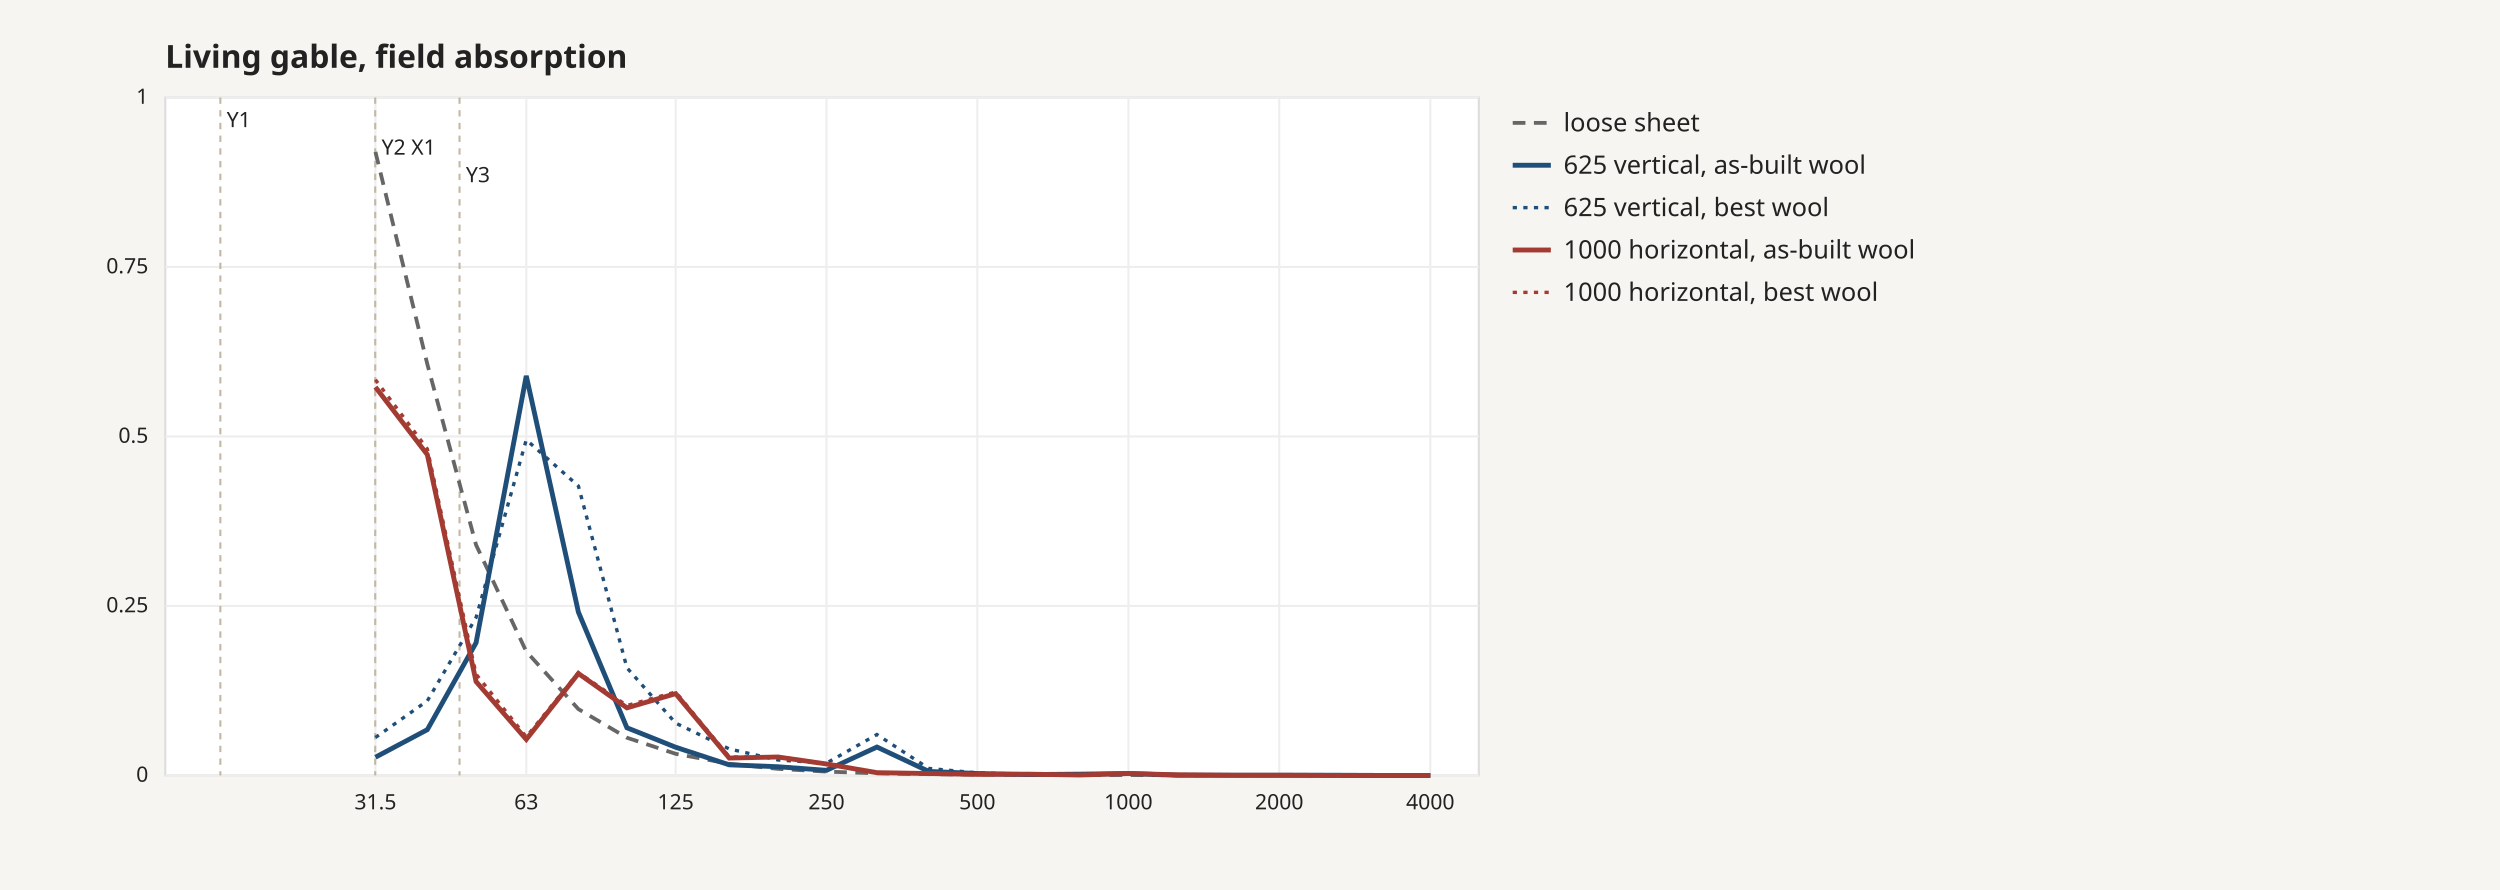
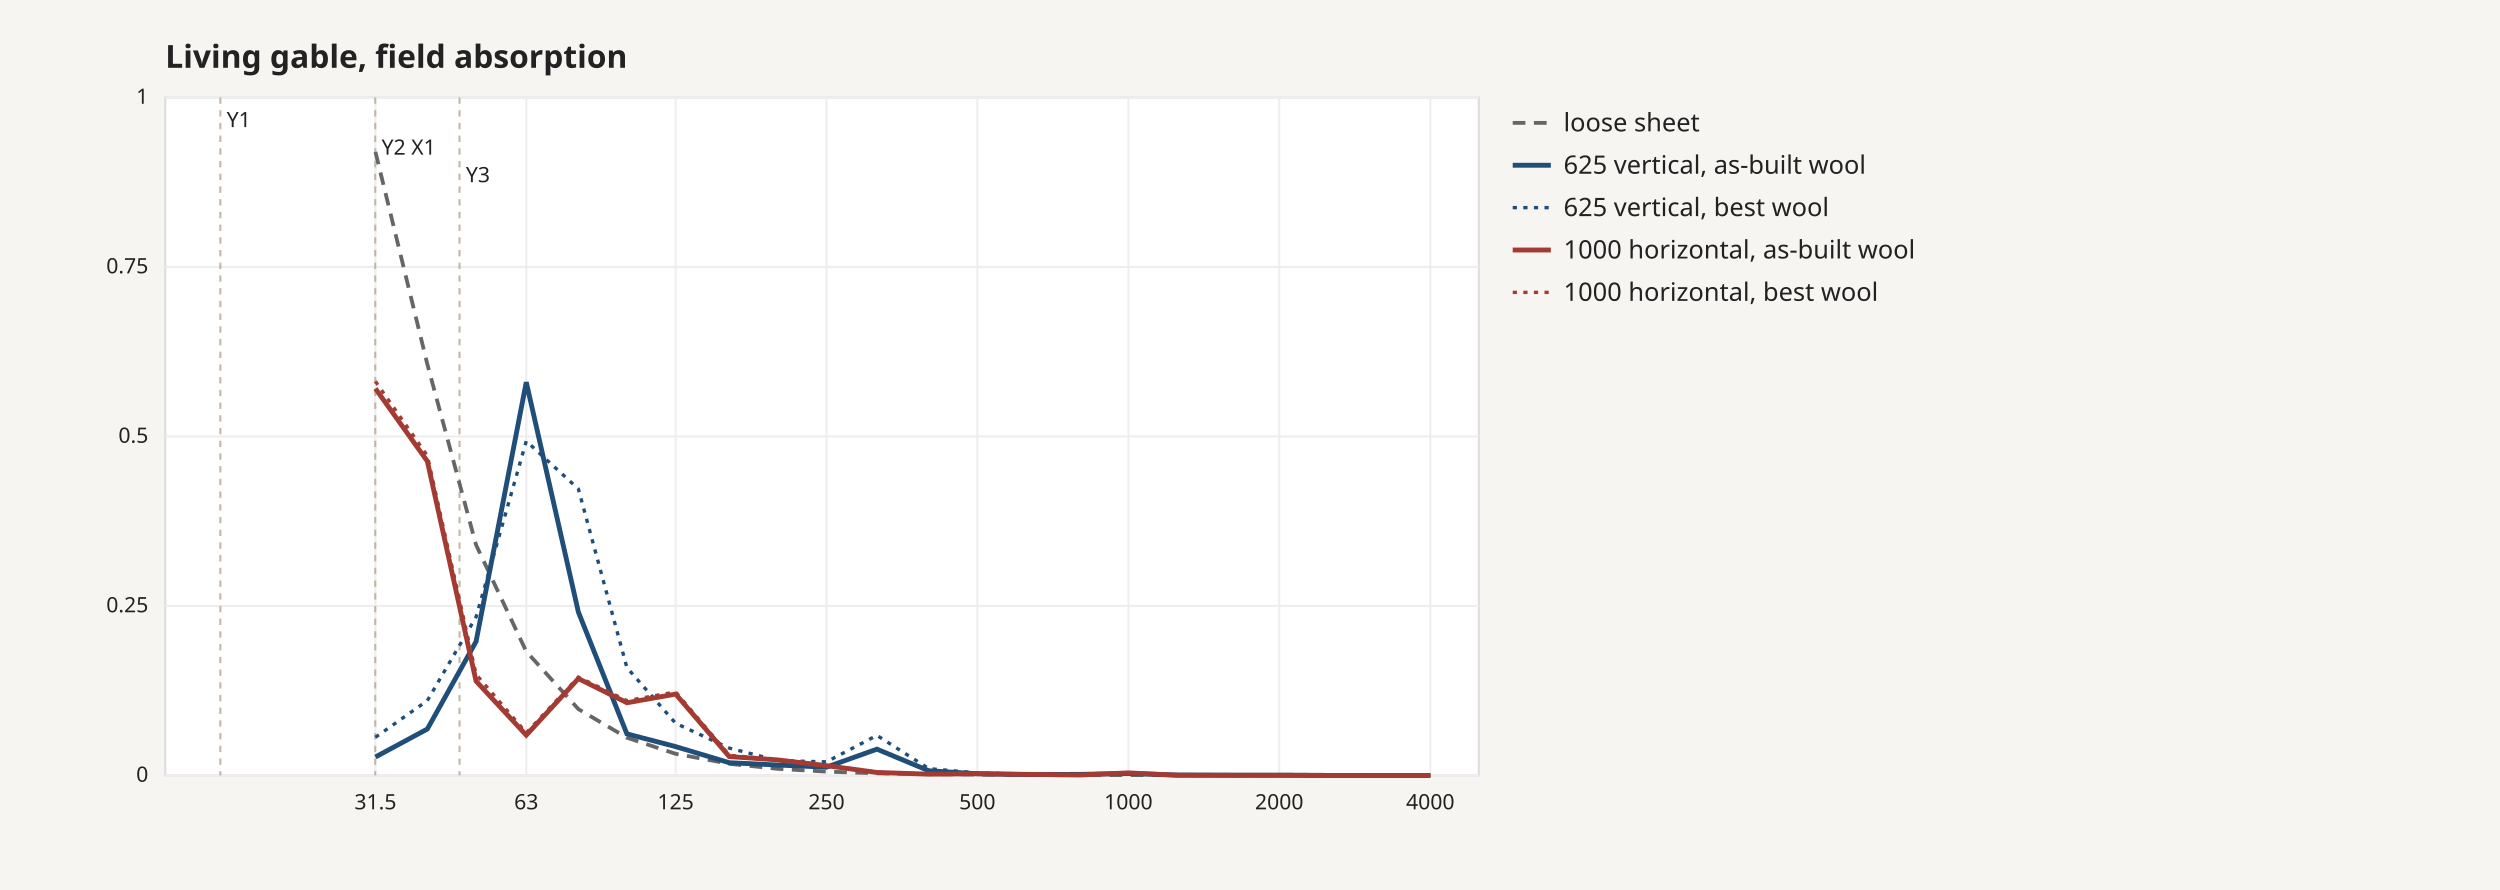
<svg xmlns="http://www.w3.org/2000/svg" width="1180" height="420" viewBox="0 0 1180 420">
  <rect width="100%" height="100%" fill="#f7f5f1" />
  <style>text{font-family:system-ui,sans-serif;fill:#222}</style>
  <text x="78" y="32" font-size="15" font-weight="600">Living gable, field absorption</text>
  <rect x="78" y="46" width="620" height="320" fill="#fff" stroke="#ddd" />
  <line x1="177.2" y1="46" x2="177.2" y2="366" stroke="#eee" />
  <text x="177.2" y="382" font-size="10" text-anchor="middle">31.5</text>
  <line x1="248.4" y1="46" x2="248.4" y2="366" stroke="#eee" />
  <text x="248.4" y="382" font-size="10" text-anchor="middle">63</text>
  <line x1="318.9" y1="46" x2="318.9" y2="366" stroke="#eee" />
  <text x="318.9" y="382" font-size="10" text-anchor="middle">125</text>
  <line x1="390.1" y1="46" x2="390.1" y2="366" stroke="#eee" />
  <text x="390.1" y="382" font-size="10" text-anchor="middle">250</text>
  <line x1="461.3" y1="46" x2="461.3" y2="366" stroke="#eee" />
  <text x="461.3" y="382" font-size="10" text-anchor="middle">500</text>
  <line x1="532.6" y1="46" x2="532.6" y2="366" stroke="#eee" />
  <text x="532.6" y="382" font-size="10" text-anchor="middle">1000</text>
  <line x1="603.8" y1="46" x2="603.8" y2="366" stroke="#eee" />
  <text x="603.8" y="382" font-size="10" text-anchor="middle">2000</text>
  <line x1="675.1" y1="46" x2="675.1" y2="366" stroke="#eee" />
  <text x="675.1" y="382" font-size="10" text-anchor="middle">4000</text>
  <line x1="78" y1="366.0" x2="698" y2="366.0" stroke="#eee" />
  <text x="70" y="369.0" font-size="10" text-anchor="end">0</text>
  <line x1="78" y1="286.0" x2="698" y2="286.0" stroke="#eee" />
  <text x="70" y="289.0" font-size="10" text-anchor="end">0.25</text>
  <line x1="78" y1="206.0" x2="698" y2="206.0" stroke="#eee" />
  <text x="70" y="209.0" font-size="10" text-anchor="end">0.5</text>
  <line x1="78" y1="126.0" x2="698" y2="126.0" stroke="#eee" />
  <text x="70" y="129.0" font-size="10" text-anchor="end">0.75</text>
  <line x1="78" y1="46.0" x2="698" y2="46.0" stroke="#eee" />
  <text x="70" y="49.0" font-size="10" text-anchor="end">1</text>
  <line x1="104.0" y1="46" x2="104.0" y2="366" stroke="#c4b8a5" stroke-dasharray="3 3" />
  <text x="107.0" y="60.0" font-size="10" fill="#7a6a52">Y1</text>
  <line x1="177.1" y1="46" x2="177.1" y2="366" stroke="#c4b8a5" stroke-dasharray="3 3" />
  <text x="180.1" y="73.0" font-size="10" fill="#7a6a52">Y2 X1</text>
  <line x1="216.9" y1="46" x2="216.9" y2="366" stroke="#c4b8a5" stroke-dasharray="3 3" />
  <text x="219.9" y="86.0" font-size="10" fill="#7a6a52">Y3</text>
  <path d="M177.2,71.7 L201.7,171.9 L224.7,257.2 L248.4,307.5 L273.0,334.7 L295.9,348.2 L318.9,355.8 L344.2,360.5 L367.2,362.9 L390.1,364.2 L413.9,365.0 L438.4,365.4 L461.3,365.6 L485.1,365.7 L509.6,365.8 L532.6,365.8 L555.5,365.9 L580.9,365.9 L603.8,365.9 L626.8,366.0 L650.5,366.0 L675.1,366.0" fill="none" stroke="#666666" stroke-width="1.8" stroke-dasharray="6 4" />
  <line x1="714" y1="58" x2="732" y2="58" stroke="#666666" stroke-width="1.8" stroke-dasharray="6 4" />
  <text x="738" y="62" font-size="12" fill="#666666">loose sheet</text>
-   <path d="M177.2,357.4 L201.7,344.4 L224.7,303.4 L248.4,177.4 L273.0,288.9 L295.9,343.5 L318.9,352.7 L344.2,361.0 L367.2,361.9 L390.1,363.6 L413.9,352.6 L438.4,364.1 L461.3,365.1 L485.1,365.6 L509.6,365.4 L532.6,365.1 L555.5,365.9 L580.9,365.9 L603.8,365.9 L626.8,365.9 L650.5,366.0 L675.1,366.0" fill="none" stroke="#1f4e79" stroke-width="2.3" />
+   <path d="M177.2,357.3 L201.7,344.1 L224.7,302.8 L248.4,180.4 L273.0,288.9 L295.9,346.4 L318.9,352.4 L344.2,360.0 L367.2,361.1 L390.1,362.1 L413.9,353.6 L438.4,363.8 L461.3,365.2 L485.1,365.6 L509.6,365.5 L532.6,365.1 L555.5,365.8 L580.9,365.9 L603.8,365.9 L626.8,366.0 L650.5,366.0 L675.1,366.0" fill="none" stroke="#1f4e79" stroke-width="2.3" />
  <line x1="714" y1="78" x2="732" y2="78" stroke="#1f4e79" stroke-width="2.3" />
  <text x="738" y="82" font-size="12" fill="#1f4e79">625 vertical, as-built wool</text>
-   <path d="M177.2,348.1 L201.7,330.8 L224.7,291.5 L248.4,207.6 L273.0,229.4 L295.9,315.2 L318.9,341.3 L344.2,353.5 L367.2,358.7 L390.1,360.2 L413.9,346.7 L438.4,362.7 L461.3,364.8 L485.1,365.5 L509.6,365.4 L532.6,365.3 L555.5,365.9 L580.9,365.9 L603.8,365.9 L626.8,366.0 L650.5,366.0 L675.1,366.0" fill="none" stroke="#1f4e79" stroke-width="1.6" stroke-dasharray="2 3" />
+   <path d="M177.2,348.0 L201.7,330.7 L224.7,291.2 L248.4,208.2 L273.0,230.8 L295.9,315.1 L318.9,341.4 L344.2,353.1 L367.2,359.0 L390.1,359.6 L413.9,347.1 L438.4,362.8 L461.3,364.8 L485.1,365.5 L509.6,365.5 L532.6,365.3 L555.5,365.8 L580.9,365.9 L603.8,365.9 L626.8,366.0 L650.5,366.0 L675.1,366.0" fill="none" stroke="#1f4e79" stroke-width="1.6" stroke-dasharray="2 3" />
  <line x1="714" y1="98" x2="732" y2="98" stroke="#1f4e79" stroke-width="1.6" stroke-dasharray="2 3" />
  <text x="738" y="102" font-size="12" fill="#1f4e79">625 vertical, best wool</text>
-   <path d="M177.2,182.7 L201.7,214.6 L224.7,321.7 L248.4,349.0 L273.0,317.9 L295.9,334.1 L318.9,327.4 L344.2,357.8 L367.2,357.3 L390.1,360.6 L413.9,364.7 L438.4,365.1 L461.3,365.5 L485.1,365.4 L509.6,365.8 L532.6,365.1 L555.5,365.7 L580.9,365.9 L603.8,365.9 L626.8,366.0 L650.5,366.0 L675.1,366.0" fill="none" stroke="#a33b32" stroke-width="2.3" />
+   <path d="M177.2,183.4 L201.7,217.7 L224.7,321.5 L248.4,347.0 L273.0,320.3 L295.9,331.7 L318.9,327.6 L344.2,357.1 L367.2,358.7 L390.1,361.4 L413.9,364.6 L438.4,365.4 L461.3,365.2 L485.1,365.5 L509.6,365.8 L532.6,364.8 L555.5,365.9 L580.9,365.9 L603.8,365.9 L626.8,366.0 L650.5,366.0 L675.1,366.0" fill="none" stroke="#a33b32" stroke-width="2.3" />
  <line x1="714" y1="118" x2="732" y2="118" stroke="#a33b32" stroke-width="2.3" />
  <text x="738" y="122" font-size="12" fill="#a33b32">1000 horizontal, as-built wool</text>
-   <path d="M177.2,179.2 L201.7,211.9 L224.7,318.2 L248.4,347.8 L273.0,317.5 L295.9,333.0 L318.9,326.6 L344.2,357.3 L367.2,357.2 L390.1,360.5 L413.9,364.7 L438.4,365.1 L461.3,365.5 L485.1,365.4 L509.6,365.8 L532.6,365.2 L555.5,365.8 L580.9,365.9 L603.8,365.9 L626.8,366.0 L650.5,366.0 L675.1,366.0" fill="none" stroke="#a33b32" stroke-width="1.6" stroke-dasharray="2 3" />
+   <path d="M177.2,180.0 L201.7,215.1 L224.7,318.3 L248.4,345.9 L273.0,319.6 L295.9,330.7 L318.9,326.6 L344.2,356.5 L367.2,358.6 L390.1,361.3 L413.9,364.5 L438.4,365.3 L461.3,365.1 L485.1,365.5 L509.6,365.8 L532.6,364.8 L555.5,365.9 L580.9,365.9 L603.8,365.9 L626.8,366.0 L650.5,366.0 L675.1,366.0" fill="none" stroke="#a33b32" stroke-width="1.6" stroke-dasharray="2 3" />
  <line x1="714" y1="138" x2="732" y2="138" stroke="#a33b32" stroke-width="1.6" stroke-dasharray="2 3" />
  <text x="738" y="142" font-size="12" fill="#a33b32">1000 horizontal, best wool</text>
</svg>
